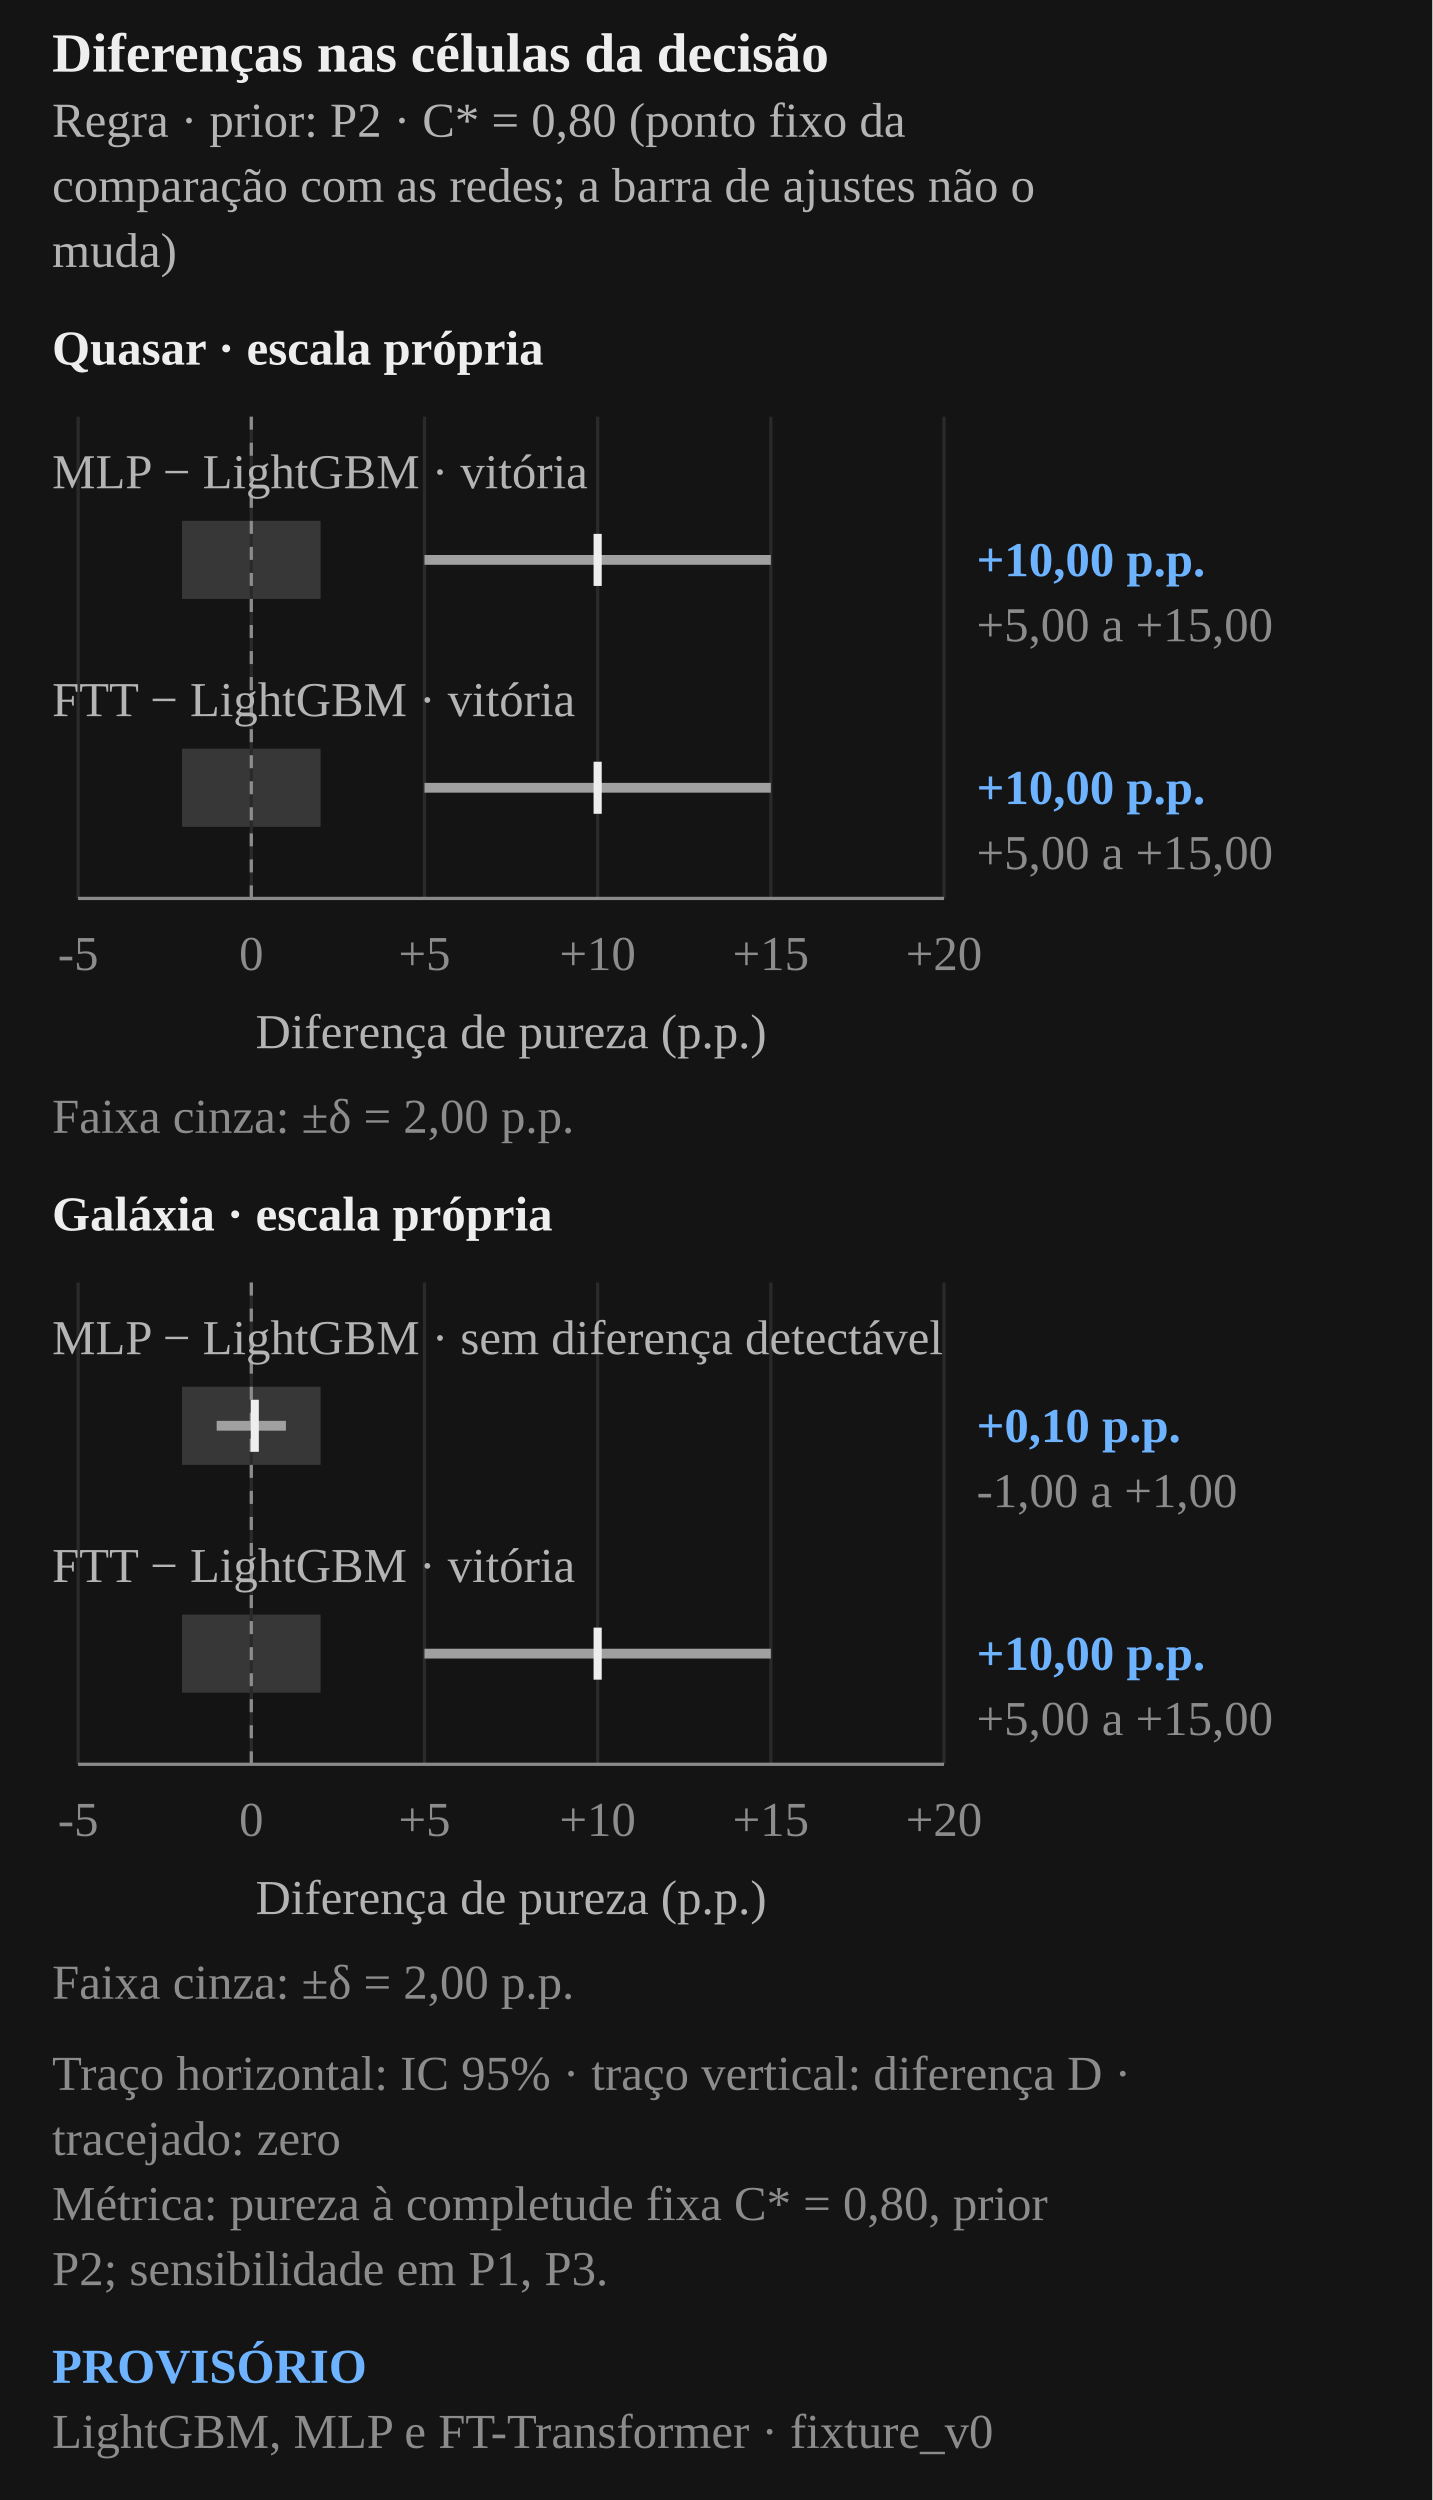
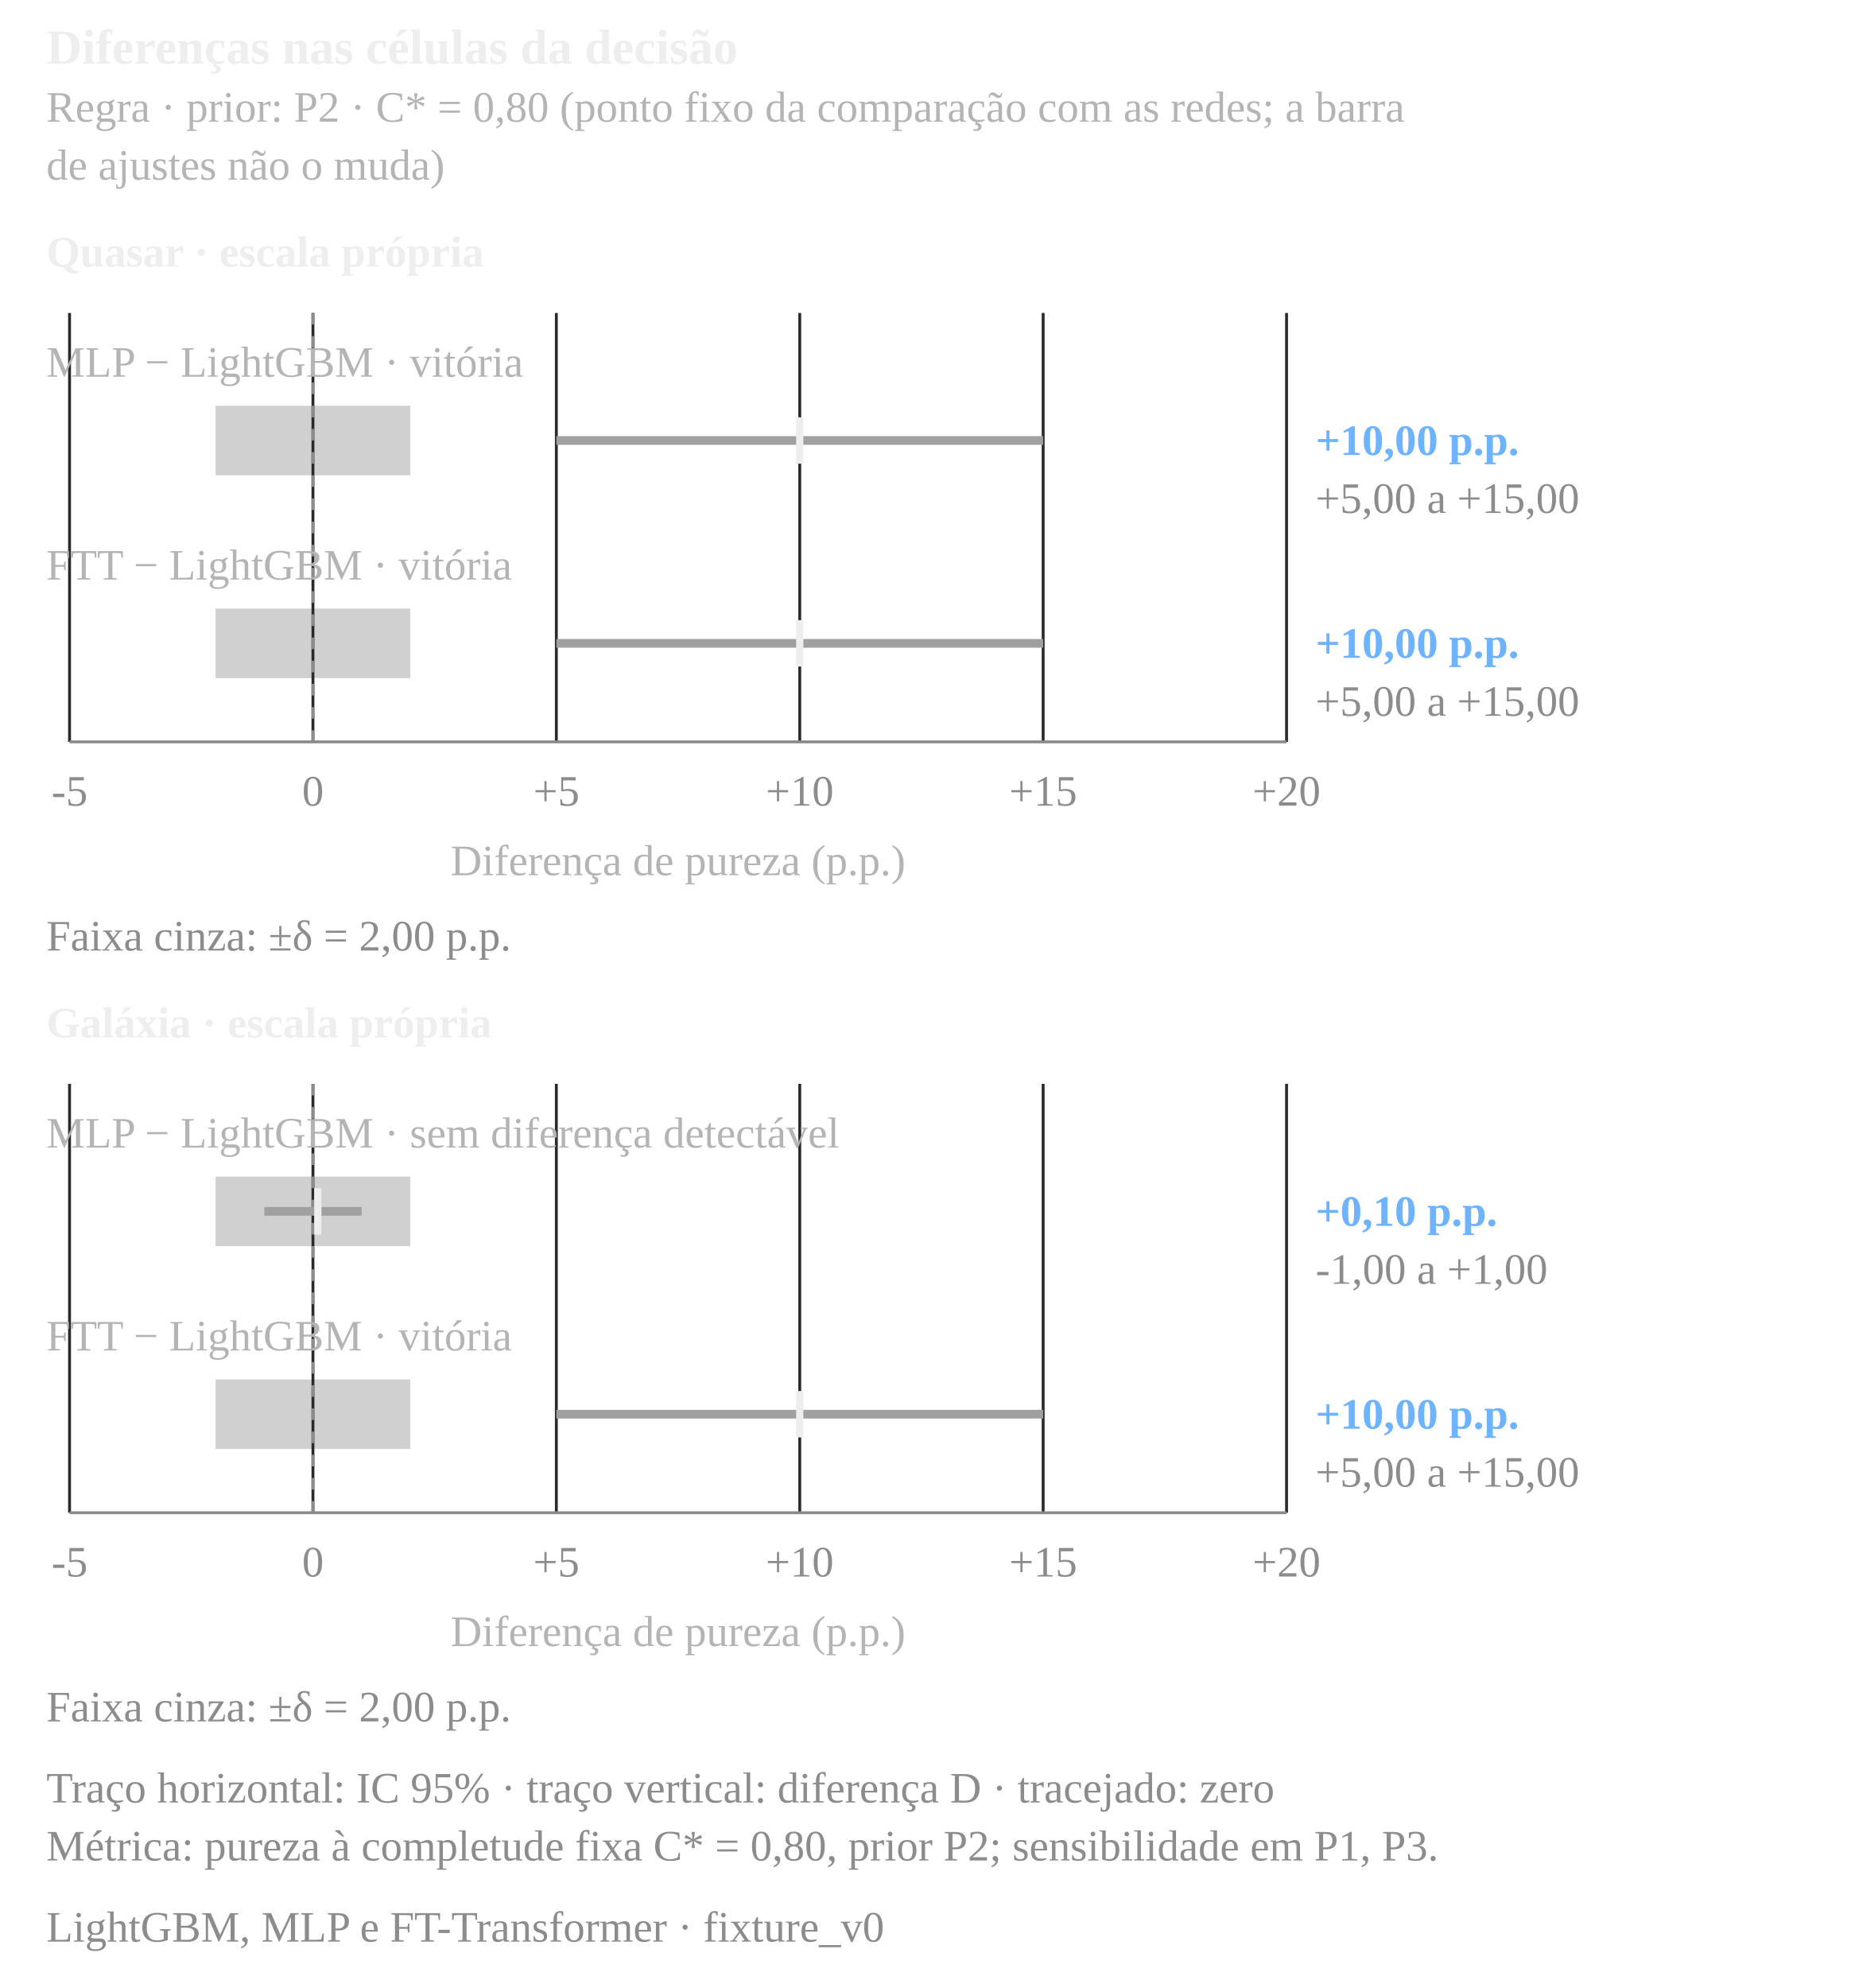
- <svg xmlns="http://www.w3.org/2000/svg" width="440" height="768" viewBox="0 0 440 768" role="img" aria-labelledby="decisao-diferencas-title" aria-describedby="decisao-diferencas-desc" stroke-linejoin="round" stroke-linecap="butt" style="max-width:100%;height:auto">
+ <svg xmlns="http://www.w3.org/2000/svg" width="640" height="686" viewBox="0 0 640 686" role="img" aria-labelledby="decisao-diferencas-title" aria-describedby="decisao-diferencas-desc" stroke-linejoin="round" stroke-linecap="butt" style="width:100%;min-width:640px;max-width:800px;height:auto">
  <g id="decisao-diferencas-figure_1">
    <g id="decisao-diferencas-patch_1">
-       <path d="M 0 768  L 440 768  L 440 0  L 0 0  z " style="fill: #141414" />
+       <path d="M 0 686  L 640 686  L 640 0  L 0 0  L 0 686  z " style="fill: none" />
    </g>
    <g id="decisao-diferencas-axes_1">
      <g id="decisao-diferencas-patch_2">
-         <path d="M 55.92 160  L 98.48 160  L 98.48 184  L 55.92 184  z " style="fill: #7a7a7a; fill-opacity: 0.35" />
+         <path d="M 74.4 140  L 141.6 140  L 141.6 164  L 74.4 164  z " style="fill: #7a7a7a; fill-opacity: 0.35" />
      </g>
      <g id="decisao-diferencas-patch_3">
-         <path d="M 55.92 230  L 98.48 230  L 98.48 254  L 55.92 254  z " style="fill: #7a7a7a; fill-opacity: 0.35" />
+         <path d="M 74.4 210  L 141.6 210  L 141.6 234  L 74.4 234  z " style="fill: #7a7a7a; fill-opacity: 0.35" />
      </g>
      <g id="decisao-diferencas-patch_4">
-         <path d="M 55.92 426  L 98.48 426  L 98.48 450  L 55.92 450  z " style="fill: #7a7a7a; fill-opacity: 0.35" />
+         <path d="M 74.4 406  L 141.6 406  L 141.6 430  L 74.4 430  z " style="fill: #7a7a7a; fill-opacity: 0.35" />
      </g>
      <g id="decisao-diferencas-patch_5">
-         <path d="M 55.92 496  L 98.48 496  L 98.48 520  L 55.92 520  z " style="fill: #7a7a7a; fill-opacity: 0.35" />
+         <path d="M 74.4 476  L 141.6 476  L 141.6 500  L 74.4 500  z " style="fill: #7a7a7a; fill-opacity: 0.35" />
      </g>
      <g id="decisao-diferencas-line2d_1">
-         <path d="M 24 128  L 24 276  " style="fill: none; stroke: #2a2a2a" />
+         <path d="M 24 108  L 24 256  " style="fill: none; stroke: #2a2a2a" />
      </g>
      <g id="decisao-diferencas-line2d_2">
-         <path d="M 77.2 128  L 77.2 276  " style="fill: none; stroke: #2a2a2a" />
+         <path d="M 108 108  L 108 256  " style="fill: none; stroke: #2a2a2a" />
      </g>
      <g id="decisao-diferencas-line2d_3">
-         <path d="M 130.4 128  L 130.4 276  " style="fill: none; stroke: #2a2a2a" />
+         <path d="M 192 108  L 192 256  " style="fill: none; stroke: #2a2a2a" />
      </g>
      <g id="decisao-diferencas-line2d_4">
-         <path d="M 183.6 128  L 183.6 276  " style="fill: none; stroke: #2a2a2a" />
+         <path d="M 276 108  L 276 256  " style="fill: none; stroke: #2a2a2a" />
      </g>
      <g id="decisao-diferencas-line2d_5">
-         <path d="M 236.8 128  L 236.8 276  " style="fill: none; stroke: #2a2a2a" />
+         <path d="M 360 108  L 360 256  " style="fill: none; stroke: #2a2a2a" />
      </g>
      <g id="decisao-diferencas-line2d_6">
-         <path d="M 290 128  L 290 276  " style="fill: none; stroke: #2a2a2a" />
+         <path d="M 444 108  L 444 256  " style="fill: none; stroke: #2a2a2a" />
      </g>
      <g id="decisao-diferencas-line2d_7">
-         <path d="M 77.2 128  L 77.2 276  " style="fill: none; stroke-dasharray: 4,4; stroke-dashoffset: 0; stroke: #8c8c8c" />
+         <path d="M 108 108  L 108 256  " style="fill: none; stroke-dasharray: 4,4; stroke-dashoffset: 0; stroke: #8c8c8c" />
      </g>
      <g id="decisao-diferencas-line2d_8">
-         <path d="M 24 276  L 290 276  " style="fill: none; stroke: #8a8a8a" />
+         <path d="M 24 256  L 444 256  " style="fill: none; stroke: #8a8a8a" />
      </g>
      <g id="decisao-diferencas-line2d_9">
-         <path d="M 130.4 172  L 236.8 172  " style="fill: none; stroke: #a0a0a0; stroke-width: 3" />
+         <path d="M 192 152  L 360 152  " style="fill: none; stroke: #a0a0a0; stroke-width: 3" />
      </g>
      <g id="decisao-diferencas-line2d_10">
-         <path d="M 183.6 164  L 183.6 180  " style="fill: none; stroke: #eeeeee; stroke-width: 2.5" />
+         <path d="M 276 144  L 276 160  " style="fill: none; stroke: #eeeeee; stroke-width: 2.5" />
      </g>
      <g id="decisao-diferencas-line2d_11">
-         <path d="M 130.4 242  L 236.8 242  " style="fill: none; stroke: #a0a0a0; stroke-width: 3" />
+         <path d="M 192 222  L 360 222  " style="fill: none; stroke: #a0a0a0; stroke-width: 3" />
      </g>
      <g id="decisao-diferencas-line2d_12">
-         <path d="M 183.6 234  L 183.6 250  " style="fill: none; stroke: #eeeeee; stroke-width: 2.5" />
+         <path d="M 276 214  L 276 230  " style="fill: none; stroke: #eeeeee; stroke-width: 2.5" />
      </g>
      <g id="decisao-diferencas-line2d_13">
-         <path d="M 24 394  L 24 542  " style="fill: none; stroke: #2a2a2a" />
+         <path d="M 24 374  L 24 522  " style="fill: none; stroke: #2a2a2a" />
      </g>
      <g id="decisao-diferencas-line2d_14">
-         <path d="M 77.2 394  L 77.2 542  " style="fill: none; stroke: #2a2a2a" />
+         <path d="M 108 374  L 108 522  " style="fill: none; stroke: #2a2a2a" />
      </g>
      <g id="decisao-diferencas-line2d_15">
-         <path d="M 130.4 394  L 130.4 542  " style="fill: none; stroke: #2a2a2a" />
+         <path d="M 192 374  L 192 522  " style="fill: none; stroke: #2a2a2a" />
      </g>
      <g id="decisao-diferencas-line2d_16">
-         <path d="M 183.6 394  L 183.6 542  " style="fill: none; stroke: #2a2a2a" />
+         <path d="M 276 374  L 276 522  " style="fill: none; stroke: #2a2a2a" />
      </g>
      <g id="decisao-diferencas-line2d_17">
-         <path d="M 236.8 394  L 236.8 542  " style="fill: none; stroke: #2a2a2a" />
+         <path d="M 360 374  L 360 522  " style="fill: none; stroke: #2a2a2a" />
      </g>
      <g id="decisao-diferencas-line2d_18">
-         <path d="M 290 394  L 290 542  " style="fill: none; stroke: #2a2a2a" />
+         <path d="M 444 374  L 444 522  " style="fill: none; stroke: #2a2a2a" />
      </g>
      <g id="decisao-diferencas-line2d_19">
-         <path d="M 77.2 394  L 77.2 542  " style="fill: none; stroke-dasharray: 4,4; stroke-dashoffset: 0; stroke: #8c8c8c" />
+         <path d="M 108 374  L 108 522  " style="fill: none; stroke-dasharray: 4,4; stroke-dashoffset: 0; stroke: #8c8c8c" />
      </g>
      <g id="decisao-diferencas-line2d_20">
-         <path d="M 24 542  L 290 542  " style="fill: none; stroke: #8a8a8a" />
+         <path d="M 24 522  L 444 522  " style="fill: none; stroke: #8a8a8a" />
      </g>
      <g id="decisao-diferencas-line2d_21">
-         <path d="M 66.56 438  L 87.84 438  " style="fill: none; stroke: #a0a0a0; stroke-width: 3" />
+         <path d="M 91.2 418  L 124.8 418  " style="fill: none; stroke: #a0a0a0; stroke-width: 3" />
      </g>
      <g id="decisao-diferencas-line2d_22">
-         <path d="M 78.264 430  L 78.264 446  " style="fill: none; stroke: #eeeeee; stroke-width: 2.5" />
+         <path d="M 109.68 410  L 109.68 426  " style="fill: none; stroke: #eeeeee; stroke-width: 2.5" />
      </g>
      <g id="decisao-diferencas-line2d_23">
-         <path d="M 130.4 508  L 236.8 508  " style="fill: none; stroke: #a0a0a0; stroke-width: 3" />
+         <path d="M 192 488  L 360 488  " style="fill: none; stroke: #a0a0a0; stroke-width: 3" />
      </g>
      <g id="decisao-diferencas-line2d_24">
-         <path d="M 183.6 500  L 183.6 516  " style="fill: none; stroke: #eeeeee; stroke-width: 2.5" />
+         <path d="M 276 480  L 276 496  " style="fill: none; stroke: #eeeeee; stroke-width: 2.5" />
      </g>
      <g id="decisao-diferencas-text_1">
        <text style="font-weight: 600; font-size: 17px; font-family: var(--font-sans, 'Inter', 'DejaVu Sans', sans-serif); text-anchor: start; fill: #eeeeee" x="16" y="22" transform="rotate(-0 16 22)">Diferenças nas células da decisão</text>
      </g>
      <g id="decisao-diferencas-text_2">
-         <text style="font-size: 15px; font-family: var(--font-sans, 'Inter', 'DejaVu Sans', sans-serif); text-anchor: start; fill: #b4b4b4" x="16" y="42" transform="rotate(-0 16 42)">Regra · prior: P2 · C* = 0,80 (ponto fixo da</text>
+         <text style="font-size: 15px; font-family: var(--font-sans, 'Inter', 'DejaVu Sans', sans-serif); text-anchor: start; fill: #b4b4b4" x="16" y="42" transform="rotate(-0 16 42)">Regra · prior: P2 · C* = 0,80 (ponto fixo da comparação com as redes; a barra</text>
      </g>
      <g id="decisao-diferencas-text_3">
-         <text style="font-size: 15px; font-family: var(--font-sans, 'Inter', 'DejaVu Sans', sans-serif); text-anchor: start; fill: #b4b4b4" x="16" y="62" transform="rotate(-0 16 62)">comparação com as redes; a barra de ajustes não o</text>
+         <text style="font-size: 15px; font-family: var(--font-sans, 'Inter', 'DejaVu Sans', sans-serif); text-anchor: start; fill: #b4b4b4" x="16" y="62" transform="rotate(-0 16 62)">de ajustes não o muda)</text>
      </g>
      <g id="decisao-diferencas-text_4">
-         <text style="font-size: 15px; font-family: var(--font-sans, 'Inter', 'DejaVu Sans', sans-serif); text-anchor: start; fill: #b4b4b4" x="16" y="82" transform="rotate(-0 16 82)">muda)</text>
+         <text style="font-weight: 600; font-size: 15px; font-family: var(--font-sans, 'Inter', 'DejaVu Sans', sans-serif); text-anchor: start; fill: #eeeeee" x="16" y="92" transform="rotate(-0 16 92)">Quasar · escala própria</text>
      </g>
      <g id="decisao-diferencas-text_5">
-         <text style="font-weight: 600; font-size: 15px; font-family: var(--font-sans, 'Inter', 'DejaVu Sans', sans-serif); text-anchor: start; fill: #eeeeee" x="16" y="112" transform="rotate(-0 16 112)">Quasar · escala própria</text>
+         <text style="font-size: 15px; font-family: var(--font-sans, 'Inter', 'DejaVu Sans', sans-serif); text-anchor: start; fill: #b4b4b4" x="16" y="130" transform="rotate(-0 16 130)">MLP − LightGBM · vitória</text>
      </g>
      <g id="decisao-diferencas-text_6">
-         <text style="font-size: 15px; font-family: var(--font-sans, 'Inter', 'DejaVu Sans', sans-serif); text-anchor: start; fill: #b4b4b4" x="16" y="150" transform="rotate(-0 16 150)">MLP − LightGBM · vitória</text>
+         <text style="font-size: 15px; font-family: var(--font-sans, 'Inter', 'DejaVu Sans', sans-serif); text-anchor: start; fill: #b4b4b4" x="16" y="200" transform="rotate(-0 16 200)">FTT − LightGBM · vitória</text>
      </g>
      <g id="decisao-diferencas-text_7">
-         <text style="font-size: 15px; font-family: var(--font-sans, 'Inter', 'DejaVu Sans', sans-serif); text-anchor: start; fill: #b4b4b4" x="16" y="220" transform="rotate(-0 16 220)">FTT − LightGBM · vitória</text>
+         <text style="font-size: 15px; font-family: var(--font-sans, 'Inter', 'DejaVu Sans', sans-serif); text-anchor: middle; fill: #8c8c8c" x="24" y="278" transform="rotate(-0 24 278)">-5</text>
      </g>
      <g id="decisao-diferencas-text_8">
-         <text style="font-size: 15px; font-family: var(--font-sans, 'Inter', 'DejaVu Sans', sans-serif); text-anchor: middle; fill: #8c8c8c" x="24" y="298" transform="rotate(-0 24 298)">-5</text>
+         <text style="font-size: 15px; font-family: var(--font-sans, 'Inter', 'DejaVu Sans', sans-serif); text-anchor: middle; fill: #8c8c8c" x="108" y="278" transform="rotate(-0 108 278)">0</text>
      </g>
      <g id="decisao-diferencas-text_9">
-         <text style="font-size: 15px; font-family: var(--font-sans, 'Inter', 'DejaVu Sans', sans-serif); text-anchor: middle; fill: #8c8c8c" x="77.2" y="298" transform="rotate(-0 77.2 298)">0</text>
+         <text style="font-size: 15px; font-family: var(--font-sans, 'Inter', 'DejaVu Sans', sans-serif); text-anchor: middle; fill: #8c8c8c" x="192" y="278" transform="rotate(-0 192 278)">+5</text>
      </g>
      <g id="decisao-diferencas-text_10">
-         <text style="font-size: 15px; font-family: var(--font-sans, 'Inter', 'DejaVu Sans', sans-serif); text-anchor: middle; fill: #8c8c8c" x="130.4" y="298" transform="rotate(-0 130.4 298)">+5</text>
+         <text style="font-size: 15px; font-family: var(--font-sans, 'Inter', 'DejaVu Sans', sans-serif); text-anchor: middle; fill: #8c8c8c" x="276" y="278" transform="rotate(-0 276 278)">+10</text>
      </g>
      <g id="decisao-diferencas-text_11">
-         <text style="font-size: 15px; font-family: var(--font-sans, 'Inter', 'DejaVu Sans', sans-serif); text-anchor: middle; fill: #8c8c8c" x="183.6" y="298" transform="rotate(-0 183.6 298)">+10</text>
+         <text style="font-size: 15px; font-family: var(--font-sans, 'Inter', 'DejaVu Sans', sans-serif); text-anchor: middle; fill: #8c8c8c" x="360" y="278" transform="rotate(-0 360 278)">+15</text>
      </g>
      <g id="decisao-diferencas-text_12">
-         <text style="font-size: 15px; font-family: var(--font-sans, 'Inter', 'DejaVu Sans', sans-serif); text-anchor: middle; fill: #8c8c8c" x="236.8" y="298" transform="rotate(-0 236.8 298)">+15</text>
+         <text style="font-size: 15px; font-family: var(--font-sans, 'Inter', 'DejaVu Sans', sans-serif); text-anchor: middle; fill: #8c8c8c" x="444" y="278" transform="rotate(-0 444 278)">+20</text>
      </g>
      <g id="decisao-diferencas-text_13">
-         <text style="font-size: 15px; font-family: var(--font-sans, 'Inter', 'DejaVu Sans', sans-serif); text-anchor: middle; fill: #8c8c8c" x="290" y="298" transform="rotate(-0 290 298)">+20</text>
+         <text style="font-weight: 600; font-size: 15px; font-family: var(--font-sans, 'Inter', 'DejaVu Sans', sans-serif); text-anchor: start; fill: #6db3ff" x="454" y="157" transform="rotate(-0 454 157)">+10,00 p.p.</text>
      </g>
      <g id="decisao-diferencas-text_14">
-         <text style="font-weight: 600; font-size: 15px; font-family: var(--font-sans, 'Inter', 'DejaVu Sans', sans-serif); text-anchor: start; fill: #6db3ff" x="300" y="177" transform="rotate(-0 300 177)">+10,00 p.p.</text>
+         <text style="font-size: 15px; font-family: var(--font-sans, 'Inter', 'DejaVu Sans', sans-serif); text-anchor: start; fill: #8c8c8c" x="454" y="177" transform="rotate(-0 454 177)">+5,00 a +15,00</text>
      </g>
      <g id="decisao-diferencas-text_15">
-         <text style="font-size: 15px; font-family: var(--font-sans, 'Inter', 'DejaVu Sans', sans-serif); text-anchor: start; fill: #8c8c8c" x="300" y="197" transform="rotate(-0 300 197)">+5,00 a +15,00</text>
+         <text style="font-weight: 600; font-size: 15px; font-family: var(--font-sans, 'Inter', 'DejaVu Sans', sans-serif); text-anchor: start; fill: #6db3ff" x="454" y="227" transform="rotate(-0 454 227)">+10,00 p.p.</text>
      </g>
      <g id="decisao-diferencas-text_16">
-         <text style="font-weight: 600; font-size: 15px; font-family: var(--font-sans, 'Inter', 'DejaVu Sans', sans-serif); text-anchor: start; fill: #6db3ff" x="300" y="247" transform="rotate(-0 300 247)">+10,00 p.p.</text>
+         <text style="font-size: 15px; font-family: var(--font-sans, 'Inter', 'DejaVu Sans', sans-serif); text-anchor: start; fill: #8c8c8c" x="454" y="247" transform="rotate(-0 454 247)">+5,00 a +15,00</text>
      </g>
      <g id="decisao-diferencas-text_17">
-         <text style="font-size: 15px; font-family: var(--font-sans, 'Inter', 'DejaVu Sans', sans-serif); text-anchor: start; fill: #8c8c8c" x="300" y="267" transform="rotate(-0 300 267)">+5,00 a +15,00</text>
+         <text style="font-size: 15px; font-family: var(--font-sans, 'Inter', 'DejaVu Sans', sans-serif); text-anchor: middle; fill: #b4b4b4" x="234" y="302" transform="rotate(-0 234 302)">Diferença de pureza (p.p.)</text>
      </g>
      <g id="decisao-diferencas-text_18">
-         <text style="font-size: 15px; font-family: var(--font-sans, 'Inter', 'DejaVu Sans', sans-serif); text-anchor: middle; fill: #b4b4b4" x="157" y="322" transform="rotate(-0 157 322)">Diferença de pureza (p.p.)</text>
+         <text style="font-size: 15px; font-family: var(--font-sans, 'Inter', 'DejaVu Sans', sans-serif); text-anchor: start; fill: #8c8c8c" x="16" y="328" transform="rotate(-0 16 328)">Faixa cinza: ±δ = 2,00 p.p.</text>
      </g>
      <g id="decisao-diferencas-text_19">
-         <text style="font-size: 15px; font-family: var(--font-sans, 'Inter', 'DejaVu Sans', sans-serif); text-anchor: start; fill: #8c8c8c" x="16" y="348" transform="rotate(-0 16 348)">Faixa cinza: ±δ = 2,00 p.p.</text>
+         <text style="font-weight: 600; font-size: 15px; font-family: var(--font-sans, 'Inter', 'DejaVu Sans', sans-serif); text-anchor: start; fill: #eeeeee" x="16" y="358" transform="rotate(-0 16 358)">Galáxia · escala própria</text>
      </g>
      <g id="decisao-diferencas-text_20">
-         <text style="font-weight: 600; font-size: 15px; font-family: var(--font-sans, 'Inter', 'DejaVu Sans', sans-serif); text-anchor: start; fill: #eeeeee" x="16" y="378" transform="rotate(-0 16 378)">Galáxia · escala própria</text>
+         <text style="font-size: 15px; font-family: var(--font-sans, 'Inter', 'DejaVu Sans', sans-serif); text-anchor: start; fill: #b4b4b4" x="16" y="396" transform="rotate(-0 16 396)">MLP − LightGBM · sem diferença detectável</text>
      </g>
      <g id="decisao-diferencas-text_21">
-         <text style="font-size: 15px; font-family: var(--font-sans, 'Inter', 'DejaVu Sans', sans-serif); text-anchor: start; fill: #b4b4b4" x="16" y="416" transform="rotate(-0 16 416)">MLP − LightGBM · sem diferença detectável</text>
+         <text style="font-size: 15px; font-family: var(--font-sans, 'Inter', 'DejaVu Sans', sans-serif); text-anchor: start; fill: #b4b4b4" x="16" y="466" transform="rotate(-0 16 466)">FTT − LightGBM · vitória</text>
      </g>
      <g id="decisao-diferencas-text_22">
-         <text style="font-size: 15px; font-family: var(--font-sans, 'Inter', 'DejaVu Sans', sans-serif); text-anchor: start; fill: #b4b4b4" x="16" y="486" transform="rotate(-0 16 486)">FTT − LightGBM · vitória</text>
+         <text style="font-size: 15px; font-family: var(--font-sans, 'Inter', 'DejaVu Sans', sans-serif); text-anchor: middle; fill: #8c8c8c" x="24" y="544" transform="rotate(-0 24 544)">-5</text>
      </g>
      <g id="decisao-diferencas-text_23">
-         <text style="font-size: 15px; font-family: var(--font-sans, 'Inter', 'DejaVu Sans', sans-serif); text-anchor: middle; fill: #8c8c8c" x="24" y="564" transform="rotate(-0 24 564)">-5</text>
+         <text style="font-size: 15px; font-family: var(--font-sans, 'Inter', 'DejaVu Sans', sans-serif); text-anchor: middle; fill: #8c8c8c" x="108" y="544" transform="rotate(-0 108 544)">0</text>
      </g>
      <g id="decisao-diferencas-text_24">
-         <text style="font-size: 15px; font-family: var(--font-sans, 'Inter', 'DejaVu Sans', sans-serif); text-anchor: middle; fill: #8c8c8c" x="77.2" y="564" transform="rotate(-0 77.2 564)">0</text>
+         <text style="font-size: 15px; font-family: var(--font-sans, 'Inter', 'DejaVu Sans', sans-serif); text-anchor: middle; fill: #8c8c8c" x="192" y="544" transform="rotate(-0 192 544)">+5</text>
      </g>
      <g id="decisao-diferencas-text_25">
-         <text style="font-size: 15px; font-family: var(--font-sans, 'Inter', 'DejaVu Sans', sans-serif); text-anchor: middle; fill: #8c8c8c" x="130.4" y="564" transform="rotate(-0 130.4 564)">+5</text>
+         <text style="font-size: 15px; font-family: var(--font-sans, 'Inter', 'DejaVu Sans', sans-serif); text-anchor: middle; fill: #8c8c8c" x="276" y="544" transform="rotate(-0 276 544)">+10</text>
      </g>
      <g id="decisao-diferencas-text_26">
-         <text style="font-size: 15px; font-family: var(--font-sans, 'Inter', 'DejaVu Sans', sans-serif); text-anchor: middle; fill: #8c8c8c" x="183.6" y="564" transform="rotate(-0 183.6 564)">+10</text>
+         <text style="font-size: 15px; font-family: var(--font-sans, 'Inter', 'DejaVu Sans', sans-serif); text-anchor: middle; fill: #8c8c8c" x="360" y="544" transform="rotate(-0 360 544)">+15</text>
      </g>
      <g id="decisao-diferencas-text_27">
-         <text style="font-size: 15px; font-family: var(--font-sans, 'Inter', 'DejaVu Sans', sans-serif); text-anchor: middle; fill: #8c8c8c" x="236.8" y="564" transform="rotate(-0 236.8 564)">+15</text>
+         <text style="font-size: 15px; font-family: var(--font-sans, 'Inter', 'DejaVu Sans', sans-serif); text-anchor: middle; fill: #8c8c8c" x="444" y="544" transform="rotate(-0 444 544)">+20</text>
      </g>
      <g id="decisao-diferencas-text_28">
-         <text style="font-size: 15px; font-family: var(--font-sans, 'Inter', 'DejaVu Sans', sans-serif); text-anchor: middle; fill: #8c8c8c" x="290" y="564" transform="rotate(-0 290 564)">+20</text>
+         <text style="font-weight: 600; font-size: 15px; font-family: var(--font-sans, 'Inter', 'DejaVu Sans', sans-serif); text-anchor: start; fill: #6db3ff" x="454" y="423" transform="rotate(-0 454 423)">+0,10 p.p.</text>
      </g>
      <g id="decisao-diferencas-text_29">
-         <text style="font-weight: 600; font-size: 15px; font-family: var(--font-sans, 'Inter', 'DejaVu Sans', sans-serif); text-anchor: start; fill: #6db3ff" x="300" y="443" transform="rotate(-0 300 443)">+0,10 p.p.</text>
+         <text style="font-size: 15px; font-family: var(--font-sans, 'Inter', 'DejaVu Sans', sans-serif); text-anchor: start; fill: #8c8c8c" x="454" y="443" transform="rotate(-0 454 443)">-1,00 a +1,00</text>
      </g>
      <g id="decisao-diferencas-text_30">
-         <text style="font-size: 15px; font-family: var(--font-sans, 'Inter', 'DejaVu Sans', sans-serif); text-anchor: start; fill: #8c8c8c" x="300" y="463" transform="rotate(-0 300 463)">-1,00 a +1,00</text>
+         <text style="font-weight: 600; font-size: 15px; font-family: var(--font-sans, 'Inter', 'DejaVu Sans', sans-serif); text-anchor: start; fill: #6db3ff" x="454" y="493" transform="rotate(-0 454 493)">+10,00 p.p.</text>
      </g>
      <g id="decisao-diferencas-text_31">
-         <text style="font-weight: 600; font-size: 15px; font-family: var(--font-sans, 'Inter', 'DejaVu Sans', sans-serif); text-anchor: start; fill: #6db3ff" x="300" y="513" transform="rotate(-0 300 513)">+10,00 p.p.</text>
+         <text style="font-size: 15px; font-family: var(--font-sans, 'Inter', 'DejaVu Sans', sans-serif); text-anchor: start; fill: #8c8c8c" x="454" y="513" transform="rotate(-0 454 513)">+5,00 a +15,00</text>
      </g>
      <g id="decisao-diferencas-text_32">
-         <text style="font-size: 15px; font-family: var(--font-sans, 'Inter', 'DejaVu Sans', sans-serif); text-anchor: start; fill: #8c8c8c" x="300" y="533" transform="rotate(-0 300 533)">+5,00 a +15,00</text>
+         <text style="font-size: 15px; font-family: var(--font-sans, 'Inter', 'DejaVu Sans', sans-serif); text-anchor: middle; fill: #b4b4b4" x="234" y="568" transform="rotate(-0 234 568)">Diferença de pureza (p.p.)</text>
      </g>
      <g id="decisao-diferencas-text_33">
-         <text style="font-size: 15px; font-family: var(--font-sans, 'Inter', 'DejaVu Sans', sans-serif); text-anchor: middle; fill: #b4b4b4" x="157" y="588" transform="rotate(-0 157 588)">Diferença de pureza (p.p.)</text>
+         <text style="font-size: 15px; font-family: var(--font-sans, 'Inter', 'DejaVu Sans', sans-serif); text-anchor: start; fill: #8c8c8c" x="16" y="594" transform="rotate(-0 16 594)">Faixa cinza: ±δ = 2,00 p.p.</text>
      </g>
      <g id="decisao-diferencas-text_34">
-         <text style="font-size: 15px; font-family: var(--font-sans, 'Inter', 'DejaVu Sans', sans-serif); text-anchor: start; fill: #8c8c8c" x="16" y="614" transform="rotate(-0 16 614)">Faixa cinza: ±δ = 2,00 p.p.</text>
+         <text style="font-size: 15px; font-family: var(--font-sans, 'Inter', 'DejaVu Sans', sans-serif); text-anchor: start; fill: #8c8c8c" x="16" y="622" transform="rotate(-0 16 622)">Traço horizontal: IC 95% · traço vertical: diferença D · tracejado: zero</text>
      </g>
      <g id="decisao-diferencas-text_35">
-         <text style="font-size: 15px; font-family: var(--font-sans, 'Inter', 'DejaVu Sans', sans-serif); text-anchor: start; fill: #8c8c8c" x="16" y="642" transform="rotate(-0 16 642)">Traço horizontal: IC 95% · traço vertical: diferença D ·</text>
+         <text style="font-size: 15px; font-family: var(--font-sans, 'Inter', 'DejaVu Sans', sans-serif); text-anchor: start; fill: #8c8c8c" x="16" y="642" transform="rotate(-0 16 642)">Métrica: pureza à completude fixa C* = 0,80, prior P2; sensibilidade em P1, P3.</text>
      </g>
      <g id="decisao-diferencas-text_36">
-         <text style="font-size: 15px; font-family: var(--font-sans, 'Inter', 'DejaVu Sans', sans-serif); text-anchor: start; fill: #8c8c8c" x="16" y="662" transform="rotate(-0 16 662)">tracejado: zero</text>
-       </g>
-       <g id="decisao-diferencas-text_37">
-         <text style="font-size: 15px; font-family: var(--font-sans, 'Inter', 'DejaVu Sans', sans-serif); text-anchor: start; fill: #8c8c8c" x="16" y="682" transform="rotate(-0 16 682)">Métrica: pureza à completude fixa C* = 0,80, prior</text>
-       </g>
-       <g id="decisao-diferencas-text_38">
-         <text style="font-size: 15px; font-family: var(--font-sans, 'Inter', 'DejaVu Sans', sans-serif); text-anchor: start; fill: #8c8c8c" x="16" y="702" transform="rotate(-0 16 702)">P2; sensibilidade em P1, P3.</text>
-       </g>
-       <g id="decisao-diferencas-text_39">
-         <text style="font-weight: 600; font-size: 15px; font-family: var(--font-sans, 'Inter', 'DejaVu Sans', sans-serif); text-anchor: start; fill: #6db3ff" x="16" y="732" transform="rotate(-0 16 732)">PROVISÓRIO</text>
-       </g>
-       <g id="decisao-diferencas-text_40">
-         <text style="font-size: 15px; font-family: var(--font-sans, 'Inter', 'DejaVu Sans', sans-serif); text-anchor: start; fill: #8c8c8c" x="16" y="752" transform="rotate(-0 16 752)">LightGBM, MLP e FT-Transformer · fixture_v0</text>
+         <text style="font-size: 15px; font-family: var(--font-sans, 'Inter', 'DejaVu Sans', sans-serif); text-anchor: start; fill: #8c8c8c" x="16" y="670" transform="rotate(-0 16 670)">LightGBM, MLP e FT-Transformer · fixture_v0</text>
      </g>
    </g>
  </g>
</svg>
